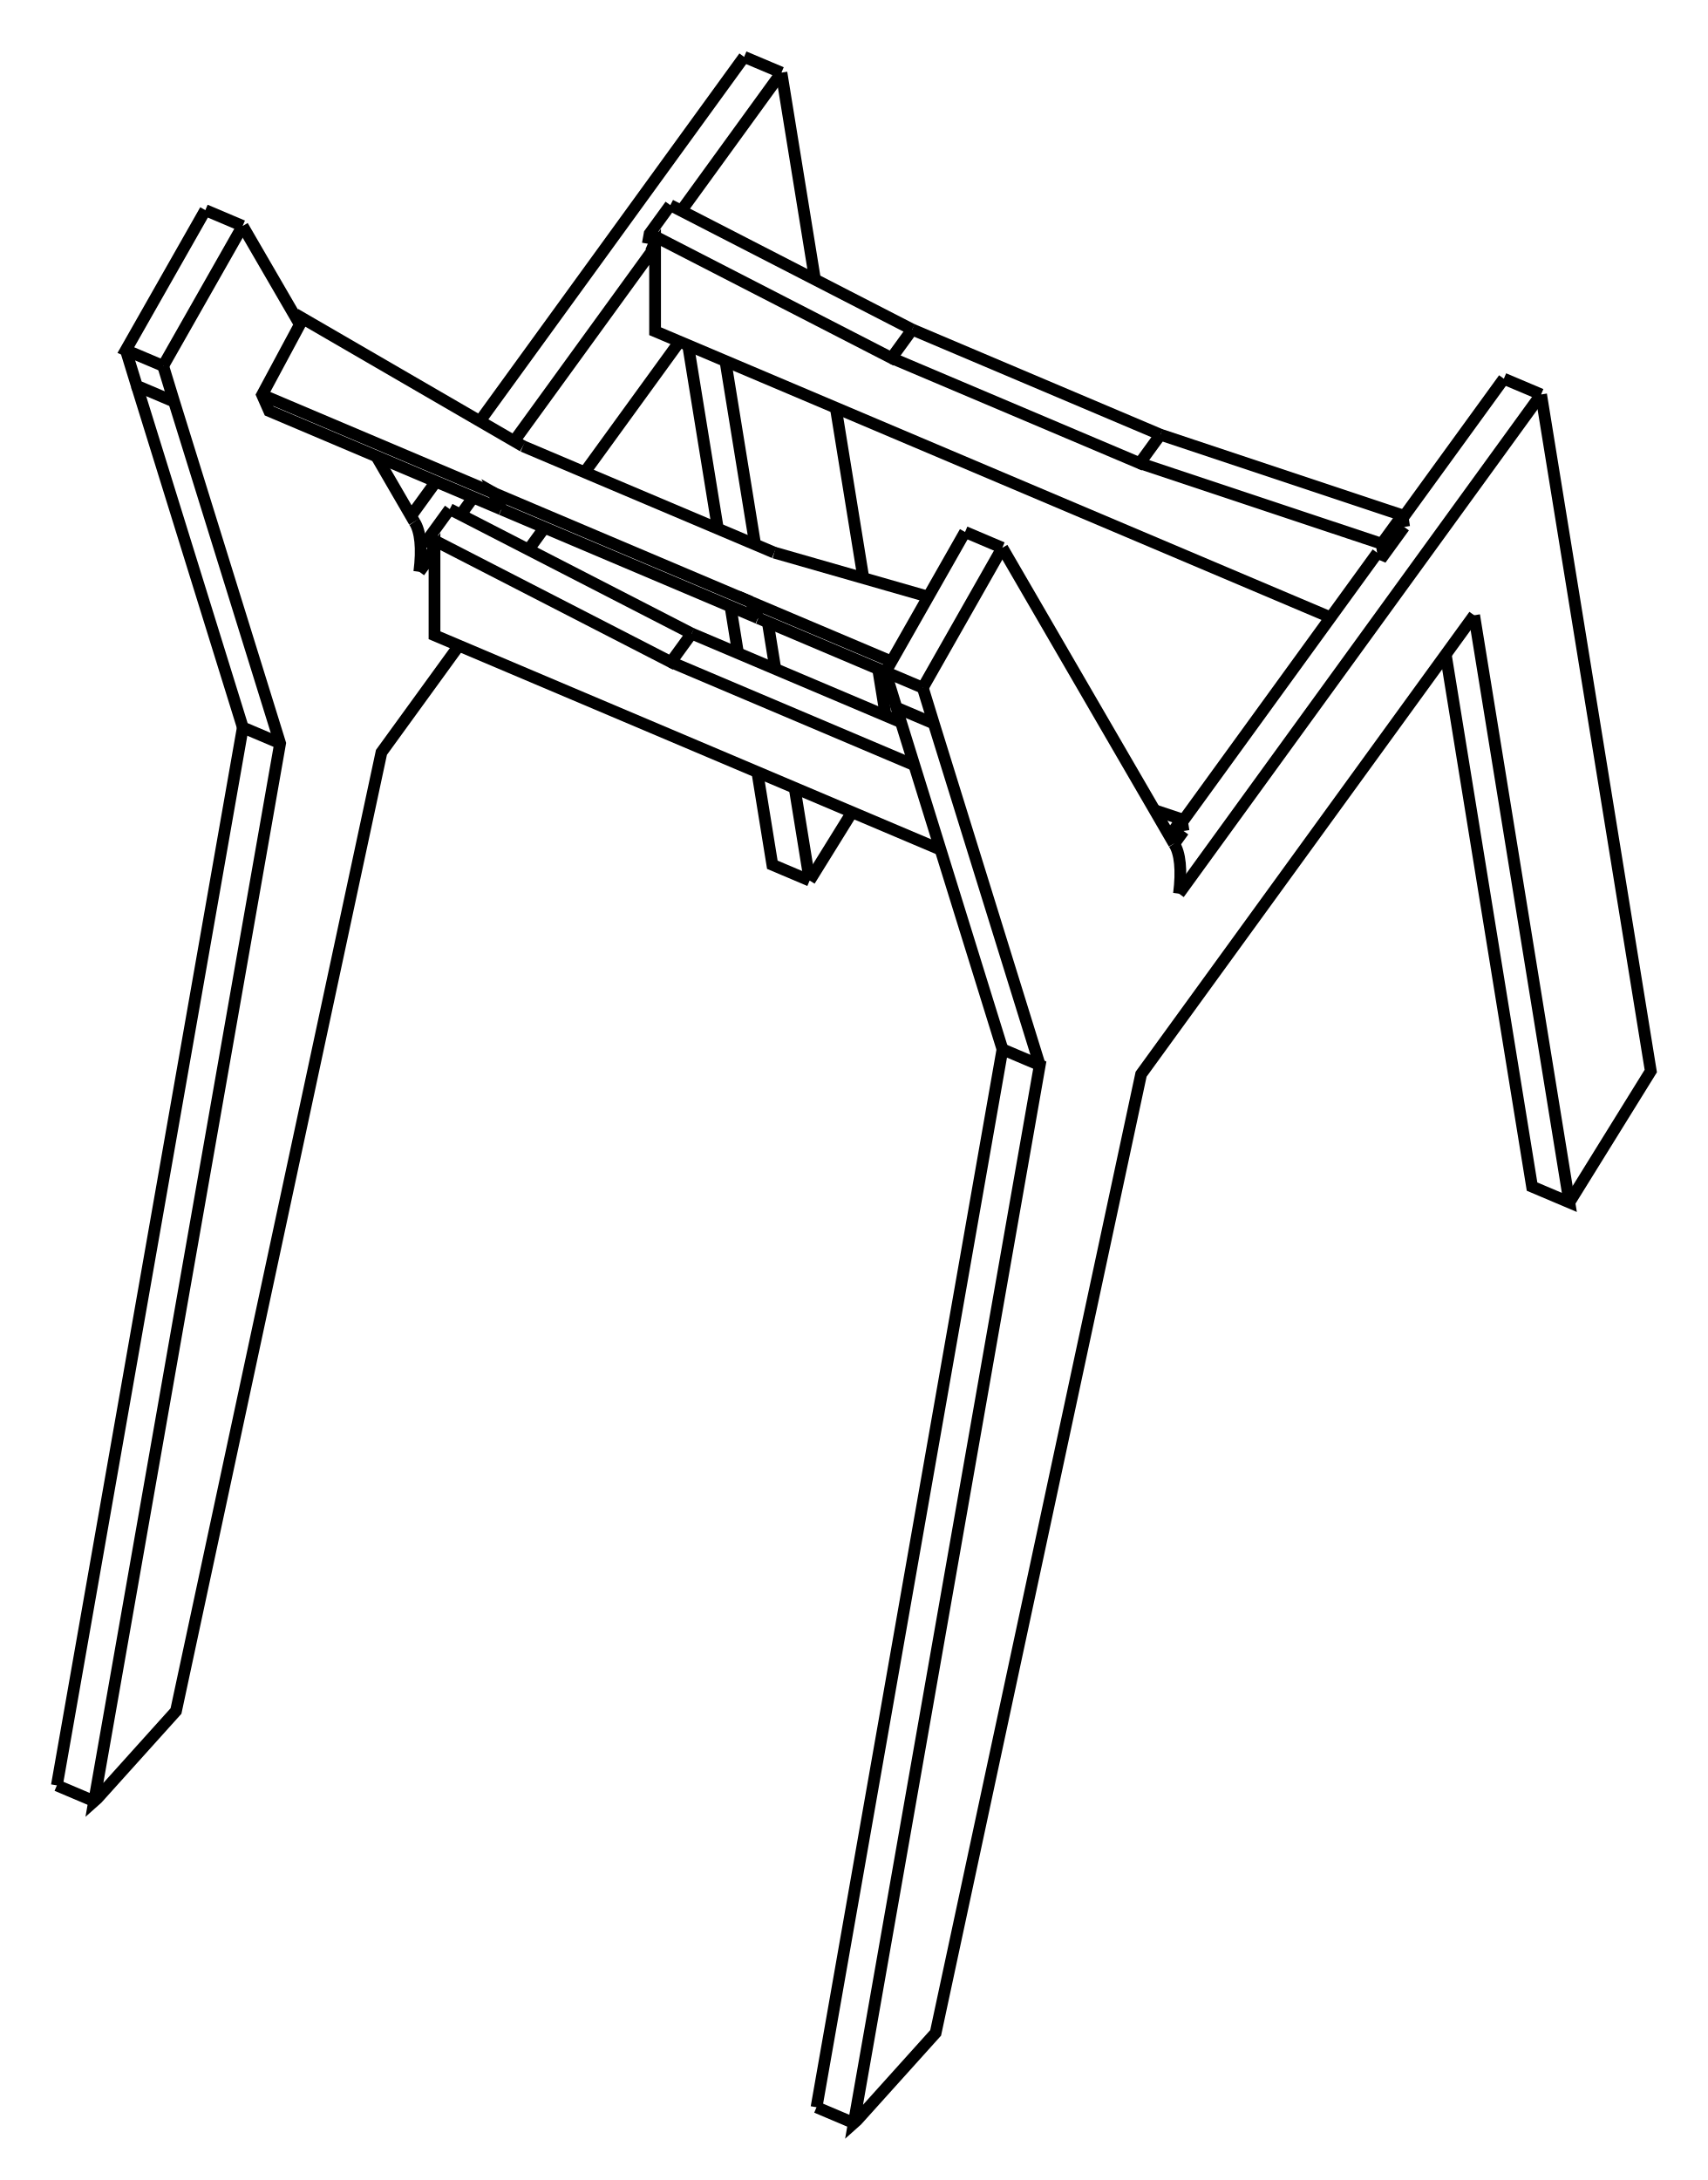
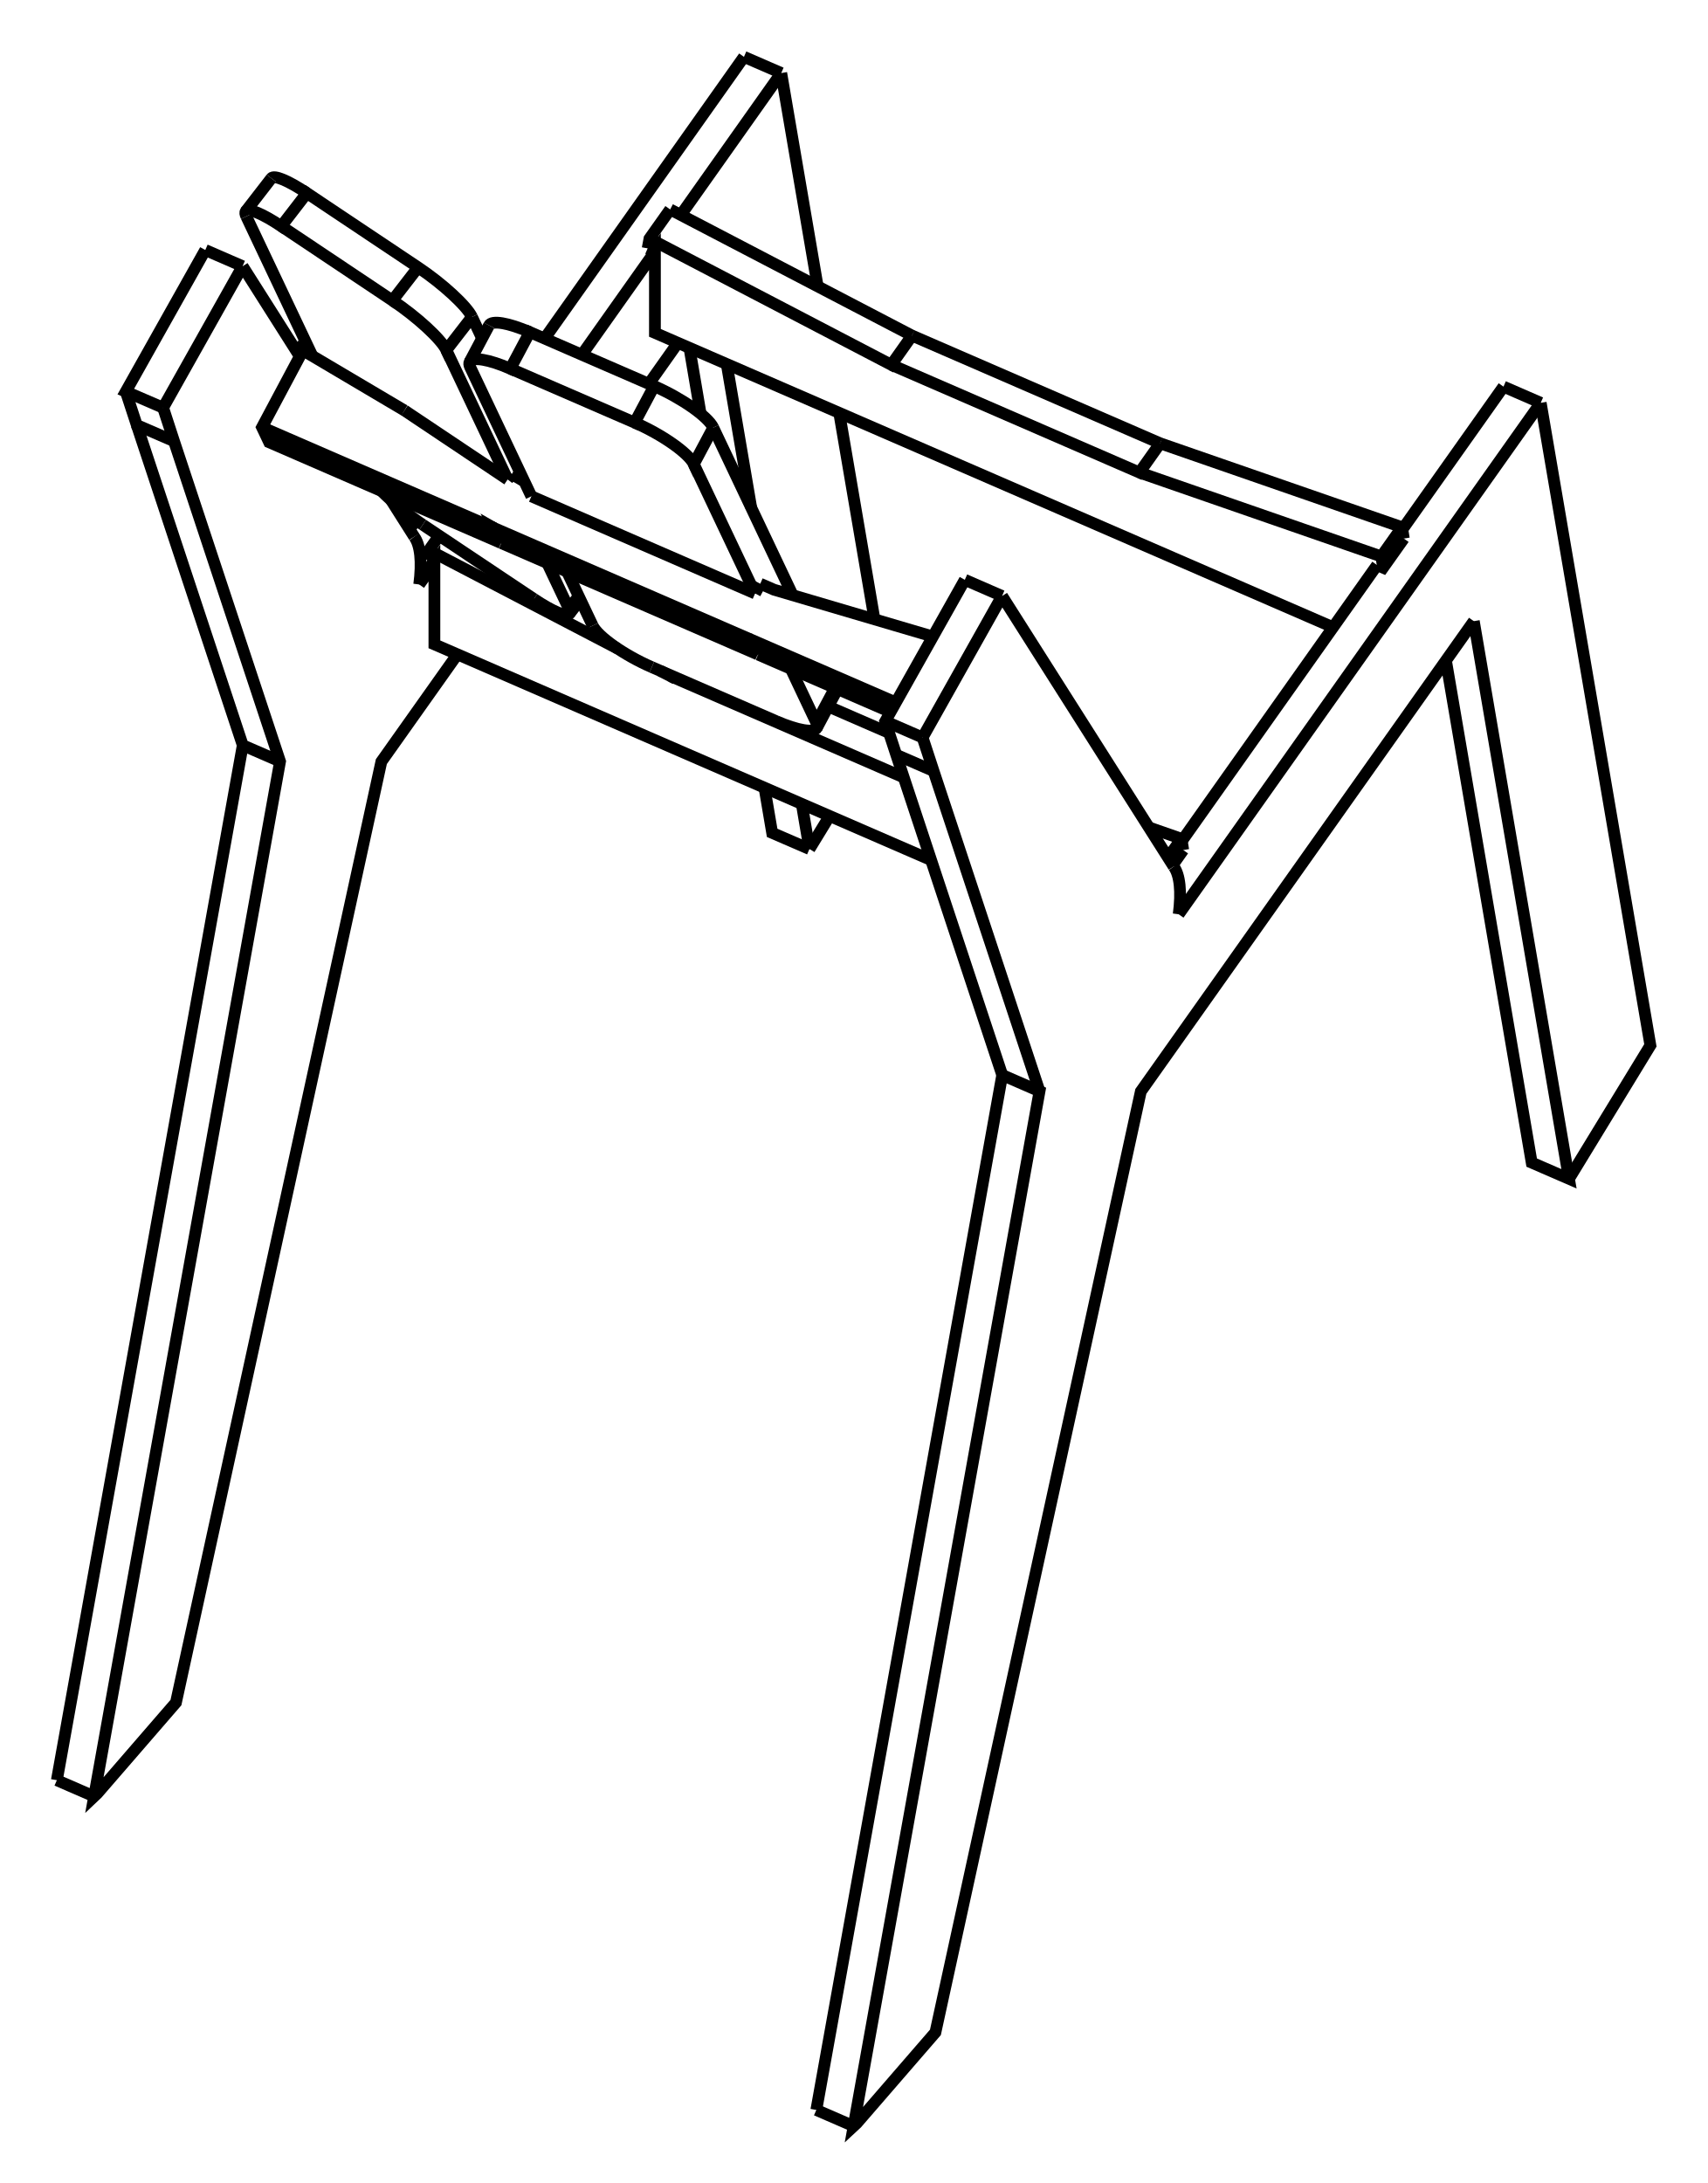
- <svg xmlns="http://www.w3.org/2000/svg" version="1.1" viewBox="-15.015 -13.231 30.03 38.331" fill="none" stroke="black" stroke-width="0.6%" vector-effect="non-scaling-stroke">
-   <path d="M 5.63 1.602 A 2.5 0.782 112.958 0 1 5.718 2.482" />
-   <path d="M -0.656 23.821 L 2.614 5.219 L 3.27 5.497 L 0 24.099 L 0.055 24.05 L 1.439 22.513 L 5.052 5.657 L 10.909 -2.413" />
-   <path d="M 10.409 -1.725 L 11.927 7.633 L 12.583 7.911 L 10.909 -2.413" />
-   <path d="M 11.431 -6.572 L 9.653 -4.123" />
-   <path d="M 9.208 -3.51 L 5.774 1.223" />
-   <path d="M 1.956 -3.877 L 0.557 -1.416 L 0.75 -0.788 L 2.614 5.219" />
-   <path d="M 12.086 -6.295 L 11.431 -6.572" />
-   <path d="M 12.086 -6.295 L 5.718 2.482" />
-   <path d="M 5.633 1.607 L 5.798 1.38" />
-   <path d="M 9.208 -3.51 L 9.314 -3.465 L 9.678 -3.966" />
-   <path d="M 5.63 1.602 L 2.611 -3.599" />
-   <path d="M 1.213 -1.138 L 2.611 -3.599" />
-   <path d="M 1.213 -1.138 L 1.406 -0.51 L 3.27 5.497" />
-   <path d="M 12.583 7.911 L 14.015 5.601 L 12.086 -6.295" />
-   <path d="M 1.956 -3.877 L 2.611 -3.599" />
-   <path d="M -0.656 23.821 L 0 24.099" />
-   <path d="M 9.646 -4.171 L 9.678 -3.966" />
-   <path d="M 5.392 -5.588 L 9.646 -4.171" />
-   <path d="M 1.027 -7.437 L 5.392 -5.588" />
-   <path d="M -3.227 -9.624 L 1.027 -7.437" />
-   <path d="M 8.384 -2.375 L -3.495 -7.407 L -3.495 -8.891 L -5.973 -5.476" />
-   <path d="M 9.282 -3.67 L 9.314 -3.465" />
-   <path d="M 5.028 -5.087 L 9.282 -3.67 L 9.646 -4.171" />
-   <path d="M 0.663 -6.936 L 5.028 -5.087 L 5.392 -5.588" />
-   <path d="M -3.591 -9.123 L 0.663 -6.936 L 1.027 -7.437" />
-   <path d="M -3.623 -8.945 L -3.591 -9.123 L -3.227 -9.624" />
-   <path d="M -3.623 -8.945 L -3.495 -8.891" />
-   <path d="M 5.766 1.174 L 5.798 1.38" />
-   <path d="M 5.29 1.016 L 5.766 1.174" />
-   <path d="M -2.852 -2.091 L 0.829 -0.532" />
-   <path d="M -7.106 -4.279 L -2.852 -2.091" />
-   <path d="M 1.524 1.708 L -7.374 -2.061 L -7.374 -3.545 L -7.641 -3.177" />
-   <path d="M -3.216 -1.59 L 1.063 0.223" />
-   <path d="M -7.47 -3.777 L -3.216 -1.59 L -2.852 -2.091" />
-   <path d="M -7.502 -3.599 L -7.47 -3.777 L -7.106 -4.279" />
-   <path d="M -7.502 -3.599 L -7.374 -3.545" />
-   <path d="M -6.203 -4.277 L -10.281 -6.005 L -10.406 -6.288 L -9.742 -7.525 L -10.748 -9.258" />
-   <path d="M -6.197 -4.274 L -6.203 -4.277" />
-   <path d="M -6.197 -4.274 L -6.197 -4.274" />
-   <path d="M -1.686 -2.363 L -6.197 -4.274" />
-   <path d="M -1.678 -2.36 L -1.685 -2.362" />
-   <path d="M 0.558 -1.413 L -1.678 -2.36" />
-   <path d="M 0.662 -1.6 L -1.802 -2.643 L -1.809 -2.646 L -1.685 -2.362" />
-   <path d="M -1.802 -2.643 L -1.678 -2.36" />
-   <path d="M -1.4 -3.515 L 1.309 -2.739" />
-   <path d="M -5.819 -5.386 L -1.4 -3.515" />
-   <path d="M -9.825 -7.71 L -5.819 -5.386" />
-   <path d="M -9.838 -7.691 L -9.825 -7.71" />
-   <path d="M -6.328 -4.561 L -10.406 -6.288" />
-   <path d="M -6.321 -4.557 L -6.328 -4.561 L -6.203 -4.277" />
-   <path d="M -6.321 -4.558 L -6.321 -4.557 L -6.197 -4.274" />
-   <path d="M -1.809 -2.646 L -6.321 -4.558 L -6.197 -4.274" />
-   <path d="M -1.809 -2.646 L -1.809 -2.646" />
-   <path d="M 0.557 -1.416 L 1.213 -1.138" />
-   <path d="M 0.75 -0.788 L 1.406 -0.51" />
-   <path d="M 5.553 1.469 L 5.766 1.174" />
-   <path d="M -1.929 -12.231 L -6.577 -5.826" />
-   <path d="M -7.349 -4.762 L -7.787 -4.158" />
-   <path d="M -1.273 -11.954 L -1.929 -12.231" />
-   <path d="M -1.273 -11.954 L -3.035 -9.525" />
-   <path d="M -6.693 -4.484 L -6.914 -4.18" />
-   <path d="M -7.729 -4.057 A 2.5 0.782 112.958 0 1 -7.641 -3.177" />
-   <path d="M -7.729 -4.057 L -8.396 -5.206" />
-   <path d="M -12.146 -6.797 L -10.748 -9.258" />
-   <path d="M -12.146 -6.797 L -11.954 -6.169 L -10.089 -0.162 L -13.359 18.44 L -13.304 18.391 L -11.92 16.854 L -8.307 -0.002 L -6.945 -1.879" />
-   <path d="M -5.721 -3.566 L -5.439 -3.954" />
-   <path d="M -4.733 -4.927 L -3.065 -7.225" />
-   <path d="M -0.777 2.252 L -1.041 0.622" />
-   <path d="M -1.38 -1.467 L -1.513 -2.29" />
-   <path d="M -1.735 -3.656 L -2.258 -6.883" />
-   <path d="M -0.777 2.252 L -0.031 1.049" />
-   <path d="M 0.561 -0.646 L 0.427 -1.468" />
-   <path d="M 0.168 -3.066 L -0.317 -6.061" />
-   <path d="M -0.683 -8.316 L -1.273 -11.954" />
-   <path d="M -11.404 -9.536 L -10.748 -9.258" />
-   <path d="M -11.404 -9.536 L -12.802 -7.075 L -12.146 -6.797" />
-   <path d="M -12.802 -7.075 L -12.609 -6.447 L -11.954 -6.169" />
-   <path d="M -12.609 -6.447 L -10.745 -0.44 L -10.089 -0.162" />
-   <path d="M -14.015 18.162 L -10.745 -0.44" />
-   <path d="M -2.914 -7.161 L -2.391 -3.934" />
-   <path d="M -2.169 -2.568 L -2.036 -1.745" />
-   <path d="M -1.697 0.344 L -1.433 1.974 L -0.777 2.252" />
-   <path d="M -14.015 18.162 L -13.359 18.44" />
+ <svg xmlns="http://www.w3.org/2000/svg" version="1.1" viewBox="-15.015 -12.626 30.03 38.399" fill="none" stroke="black" stroke-width="0.6%" vector-effect="non-scaling-stroke">
+   <path d="M 5.63 2.616 A 2.5 0.754 113.471 0 1 5.718 3.456" />
+   <path d="M -0.656 24.488 L 2.614 6.284 L 3.27 6.569 L 0 24.773 L 0.055 24.722 L 1.439 23.123 L 5.052 6.572 L 10.909 -1.7" />
+   <path d="M 10.419 -1.009 L 11.927 7.824 L 12.583 8.109 L 10.909 -1.7" />
+   <path d="M 11.431 -5.825 L 9.652 -3.313" />
+   <path d="M 9.208 -2.686 L 5.773 2.167" />
+   <path d="M 1.956 -2.427 L 0.557 0.062 L 0.75 0.651 L 2.614 6.284" />
+   <path d="M 12.086 -5.54 L 11.431 -5.825" />
+   <path d="M 12.086 -5.54 L 5.718 3.456" />
+   <path d="M 5.613 2.588 L 5.798 2.326" />
+   <path d="M 9.208 -2.686 L 9.314 -2.64 L 9.678 -3.153" />
+   <path d="M 5.63 2.616 L 2.611 -2.142" />
+   <path d="M 1.213 0.347 L 2.611 -2.142" />
+   <path d="M 1.213 0.347 L 1.406 0.936 L 3.27 6.569" />
+   <path d="M 12.583 8.109 L 14.015 5.762 L 12.086 -5.54" />
+   <path d="M 1.956 -2.427 L 2.611 -2.142" />
+   <path d="M -0.656 24.488 L 0 24.773" />
+   <path d="M 9.646 -3.352 L 9.678 -3.153" />
+   <path d="M 5.392 -4.828 L 9.646 -3.352" />
+   <path d="M 1.027 -6.723 L 5.392 -4.828" />
+   <path d="M -3.227 -8.942 L 1.027 -6.723" />
+   <path d="M 8.434 -1.592 L -3.495 -6.771 L -3.495 -8.201 L -4.78 -6.386" />
+   <path d="M 9.282 -2.838 L 9.314 -2.64" />
+   <path d="M 5.028 -4.314 L 9.282 -2.838 L 9.646 -3.352" />
+   <path d="M 0.663 -6.209 L 5.028 -4.314 L 5.392 -4.828" />
+   <path d="M -3.591 -8.428 L 0.663 -6.209 L 1.027 -6.723" />
+   <path d="M -3.623 -8.257 L -3.591 -8.428 L -3.227 -8.942" />
+   <path d="M -3.623 -8.257 L -3.495 -8.201" />
+   <path d="M 5.766 2.128 L 5.798 2.326" />
+   <path d="M 5.195 1.929 L 5.766 2.128" />
+   <path d="M -0.446 -0.199 L 0.624 0.266" />
+   <path d="M 1.362 2.502 L -7.374 -1.292 L -7.374 -2.722 L -7.641 -2.345" />
+   <path d="M -3.216 -0.73 L 0.881 1.049" />
+   <path d="M -7.47 -2.948 L -4.155 -1.219" />
+   <path d="M -3.399 -0.825 L -3.216 -0.73 L -3.208 -0.742" />
+   <path d="M -7.502 -2.777 L -7.47 -2.948 L -7.29 -3.203" />
+   <path d="M -7.502 -2.777 L -7.374 -2.722" />
+   <path d="M -6.203 -3.076 L -10.281 -4.847 L -10.406 -5.11 L -9.742 -6.357 L -10.748 -7.943" />
+   <path d="M -6.197 -3.073 L -6.203 -3.076" />
+   <path d="M -6.197 -3.073 L -6.197 -3.073" />
+   <path d="M -1.686 -1.115 L -6.197 -3.073" />
+   <path d="M -1.678 -1.111 L -1.685 -1.113" />
+   <path d="M 0.649 -0.101 L -1.678 -1.111" />
+   <path d="M 0.743 -0.269 L -1.802 -1.374 L -1.809 -1.376 L -1.685 -1.113" />
+   <path d="M -1.802 -1.374 L -1.678 -1.111" />
+   <path d="M -1.642 -2.358 L -1.4 -2.253 L 1.395 -1.429" />
+   <path d="M -1.733 -2.187 L -1.642 -2.358" />
+   <path d="M -5.668 -3.896 L -1.733 -2.187" />
+   <path d="M -5.819 -4.172 L -5.794 -4.161" />
+   <path d="M -6.013 -4.287 L -5.819 -4.172" />
+   <path d="M -6.086 -4.192 L -6.013 -4.287" />
+   <path d="M -7.901 -5.406 L -6.086 -4.192" />
+   <path d="M -9.825 -6.545 L -7.901 -5.406" />
+   <path d="M -9.844 -6.518 L -9.825 -6.545" />
+   <path d="M -6.328 -3.339 L -10.406 -5.11" />
+   <path d="M -6.321 -3.335 L -6.328 -3.339 L -6.203 -3.076" />
+   <path d="M -6.321 -3.336 L -6.321 -3.335 L -6.197 -3.073" />
+   <path d="M -1.809 -1.377 L -6.321 -3.336 L -6.197 -3.073" />
+   <path d="M -1.809 -1.376 L -1.809 -1.377" />
+   <path d="M 0.557 0.062 L 1.213 0.347" />
+   <path d="M 0.75 0.651 L 1.406 0.936" />
+   <path d="M 5.531 2.46 L 5.766 2.128" />
+   <path d="M -1.929 -11.626 L -5.436 -6.671" />
+   <path d="M -7.697 -3.478 L -7.812 -3.315" />
+   <path d="M -1.273 -11.341 L -1.929 -11.626" />
+   <path d="M -1.273 -11.341 L -3.04 -8.844" />
+   <path d="M -7.729 -3.185 A 2.5 0.754 113.471 0 1 -7.641 -2.345" />
+   <path d="M -7.729 -3.185 L -8.137 -3.829" />
+   <path d="M -12.146 -5.454 L -10.748 -7.943" />
+   <path d="M -12.146 -5.454 L -11.954 -4.865 L -10.089 0.768 L -13.359 18.973 L -13.304 18.921 L -11.92 17.322 L -8.307 0.771 L -6.97 -1.116" />
+   <path d="M -3.602 -5.874 L -3.091 -6.596" />
+   <path d="M -0.777 2.308 L -0.912 1.514" />
+   <path d="M -1.801 -3.695 L -2.232 -6.223" />
+   <path d="M -0.777 2.308 L -0.422 1.727" />
+   <path d="M 0.502 0.213 L 0.57 0.102" />
+   <path d="M 0.646 -0.096 L 0.645 -0.103" />
+   <path d="M 0.367 -1.732 L -0.253 -5.363" />
+   <path d="M -0.632 -7.588 L -1.273 -11.341" />
+   <path d="M -2.811 -4.462 L -1.733 -2.187" />
+   <path d="M -1.105 -0.863 L -0.655 0.088 L -0.328 -0.525" />
+   <path d="M -2.469 -5.104 L -1.072 -2.157" />
+   <path d="M -4.59 -1.621 L -5.041 -2.572" />
+   <path d="M -3.55 -0.891 A 1 0.243 208.018 0 1 -4.59 -1.621" />
+   <path d="M -1.363 0.059 L -3.55 -0.891" />
+   <path d="M -0.655 0.088 A 1 0.243 208.018 0 1 -0.647 0.178 A 1 0.243 208.018 0 1 -1.363 0.059" />
+   <path d="M -5.668 -3.896 L -6.746 -6.171 A 1 0.243 208.018 0 1 -6.754 -6.261 A 1 0.243 208.018 0 1 -6.038 -6.141 L -5.696 -6.784 L -3.509 -5.834 A 1 0.243 208.018 0 1 -2.469 -5.104" />
+   <path d="M -7.164 -6.468 L -6.086 -4.192" />
+   <path d="M -5.39 -2.723 L -5.008 -1.917 L -4.836 -2.139" />
+   <path d="M -6.713 -7.051 L -6.535 -6.674" />
+   <path d="M -10.683 -8.82 A 1 0.187 217.69 0 1 -10.693 -8.908 A 1 0.187 217.69 0 1 -10.067 -8.647 L -9.617 -9.23 L -7.661 -7.923 A 1 0.187 217.69 0 1 -6.713 -7.051" />
+   <path d="M -9.52 -6.364 L -10.683 -8.82" />
+   <path d="M -7.579 -3.396 A 1 0.187 217.69 0 1 -8.306 -3.99" />
+   <path d="M -5.624 -2.09 L -7.579 -3.396" />
+   <path d="M -5.008 -1.917 A 1 0.187 217.69 0 1 -4.999 -1.828 A 1 0.187 217.69 0 1 -5.624 -2.09" />
+   <path d="M -8.112 -7.34 A 1 0.187 217.69 0 1 -7.164 -6.468 L -6.713 -7.051" />
+   <path d="M -10.067 -8.647 L -8.112 -7.34 L -7.661 -7.923" />
+   <path d="M -11.404 -8.228 L -10.748 -7.943" />
+   <path d="M -3.851 -5.192 A 1 0.243 208.018 0 1 -2.811 -4.462 L -2.469 -5.104" />
+   <path d="M -6.038 -6.141 L -3.851 -5.192 L -3.509 -5.834" />
+   <path d="M -11.404 -8.228 L -12.802 -5.738 L -12.146 -5.454" />
+   <path d="M -12.802 -5.738 L -12.609 -5.149 L -11.954 -4.865" />
+   <path d="M -12.609 -5.149 L -10.745 0.483 L -10.089 0.768" />
+   <path d="M -14.015 18.688 L -10.745 0.483" />
+   <path d="M -2.888 -6.508 L -2.691 -5.348" />
+   <path d="M -1.568 1.229 L -1.433 2.024 L -0.777 2.308" />
+   <path d="M -14.015 18.688 L -13.359 18.973" />
+   <path d="M -0.299 -0.513 A 1 0.243 208.018 0 1 -0.305 -0.464 L -0.647 0.178" />
+   <path d="M -6.413 -6.903 A 1 0.243 208.018 0 1 -5.696 -6.784" />
+   <path d="M -10.242 -9.491 A 1 0.187 217.69 0 1 -9.617 -9.23" />
+   <path d="M -6.413 -6.903 L -6.754 -6.261" />
+   <path d="M -4.807 -2.077 L -4.999 -1.828" />
+   <path d="M -10.242 -9.491 L -10.693 -8.908" />
</svg>
